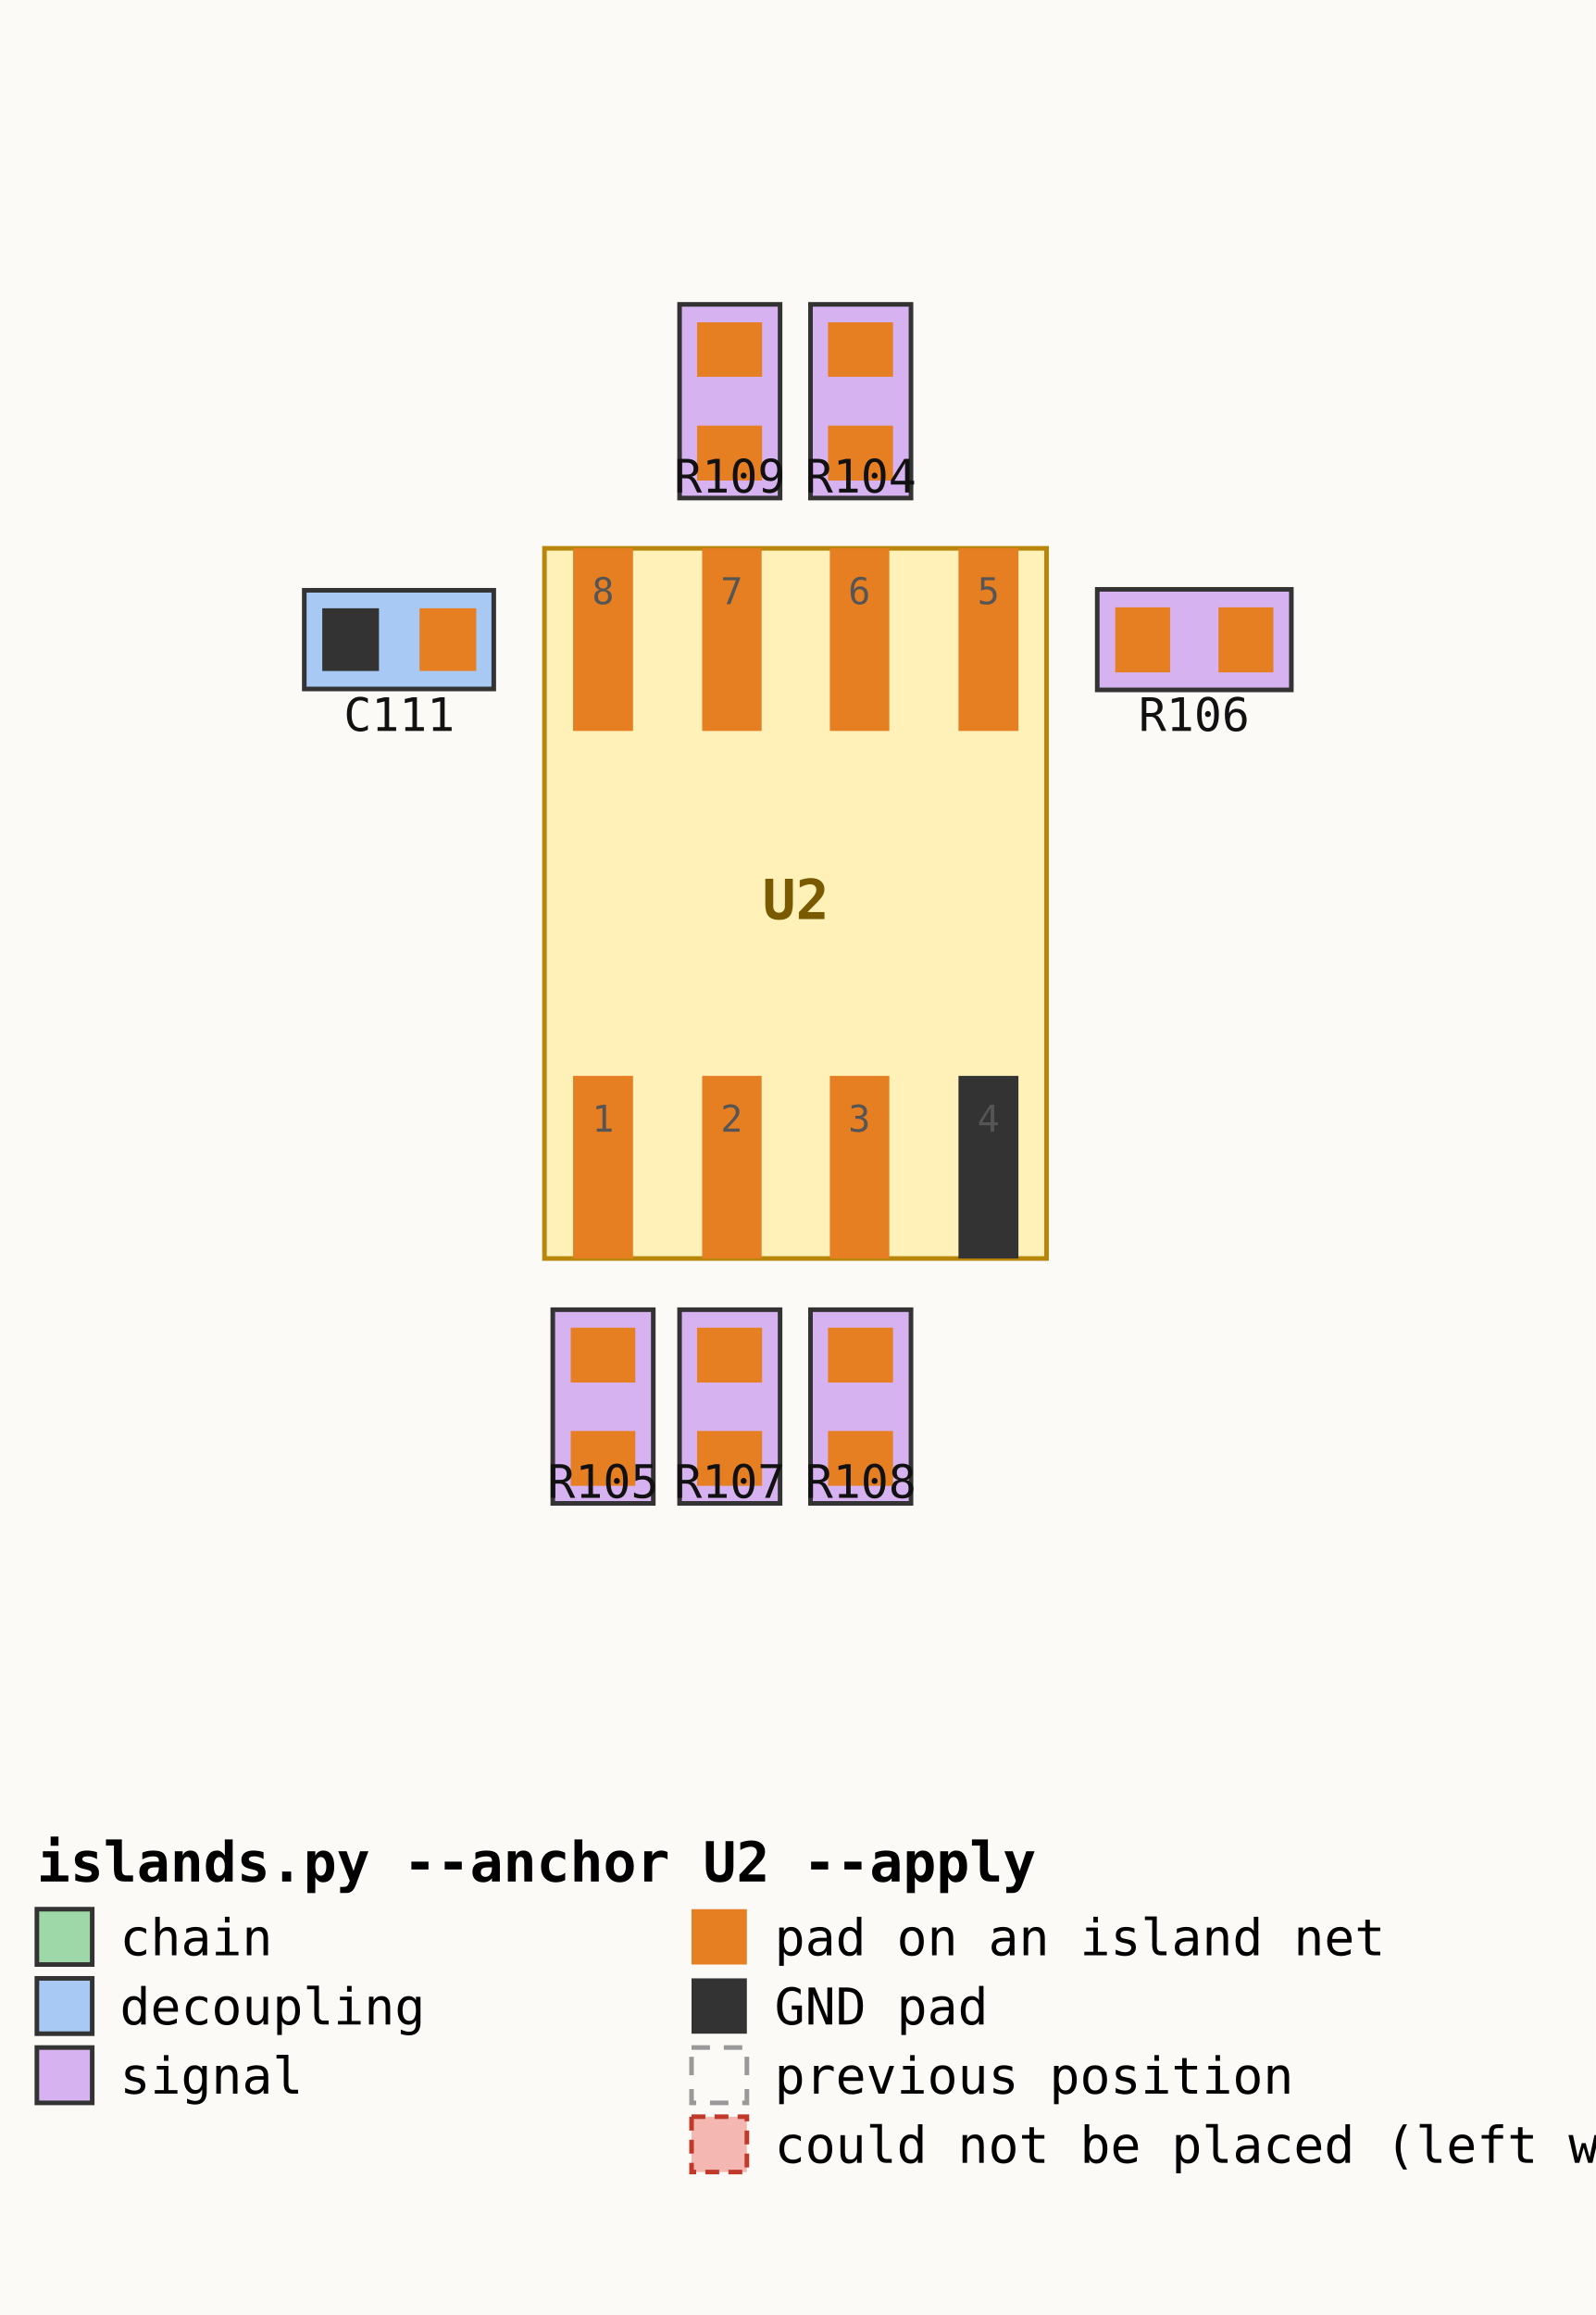
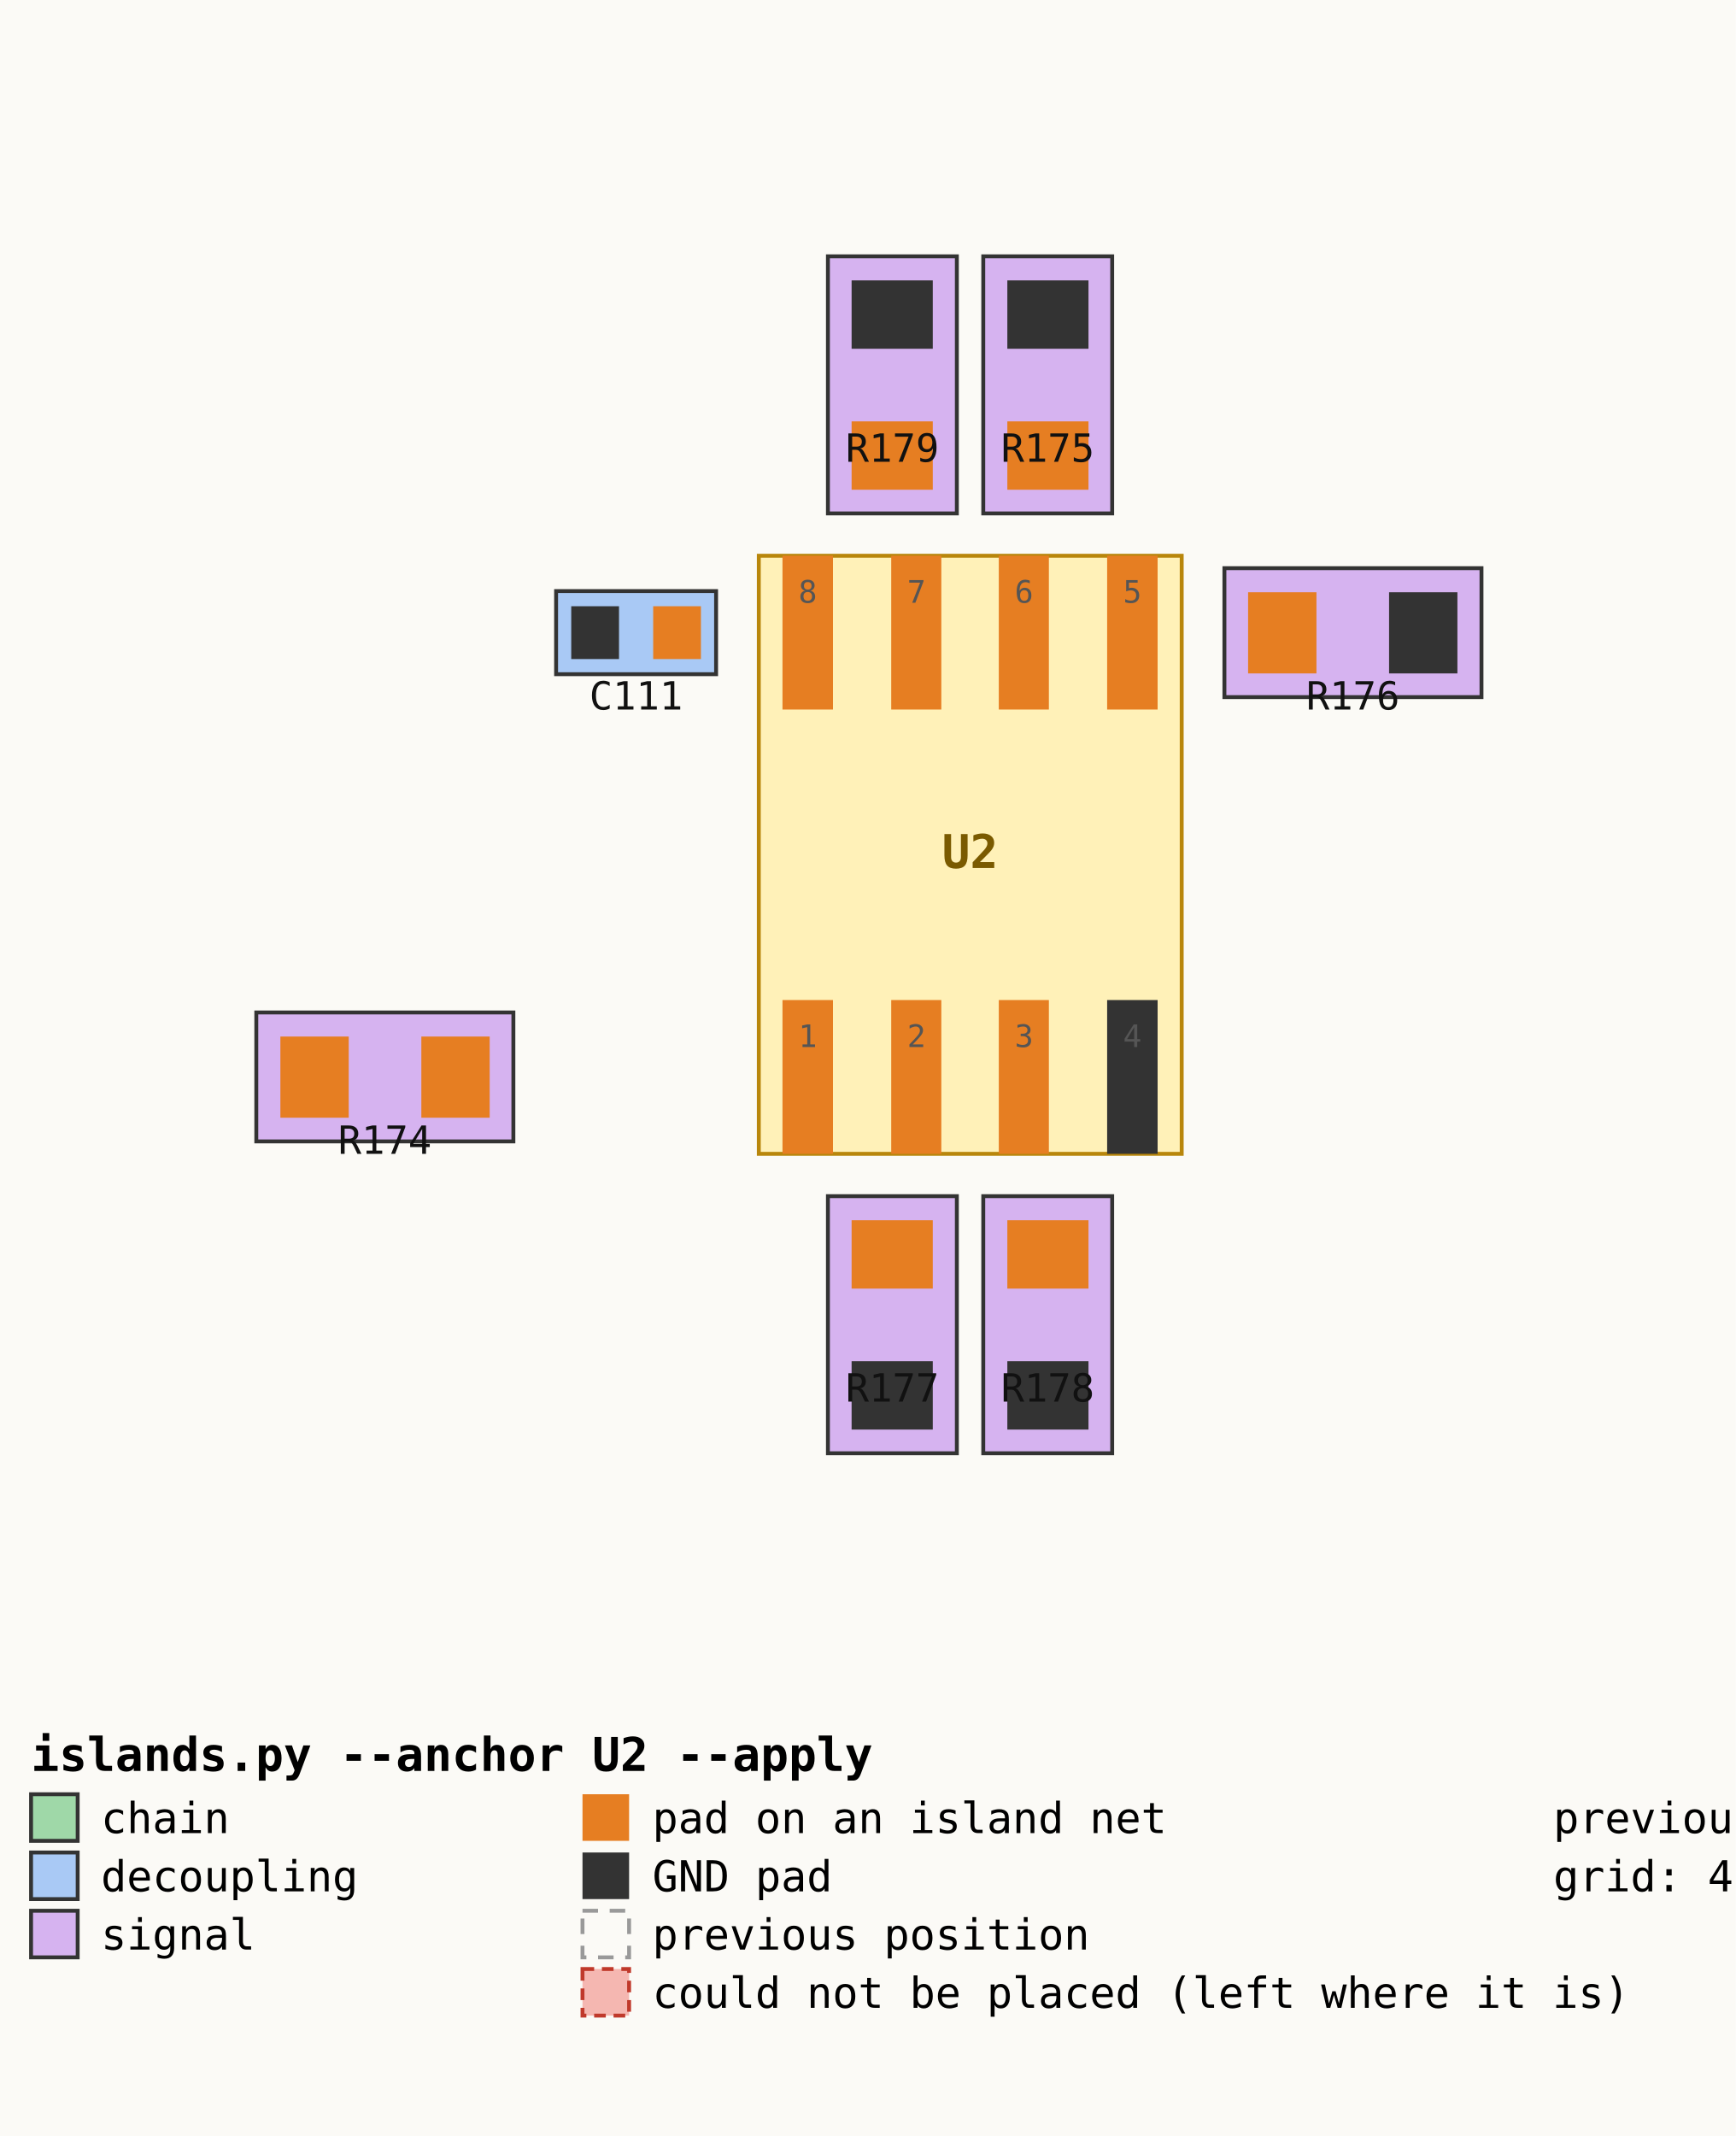
- <svg xmlns="http://www.w3.org/2000/svg" width="346" height="502" viewBox="0 0 346 502" font-family="monospace">
-   <rect x="0" y="0" width="346" height="502" fill="#fbfaf6" />
-   <rect x="-9470.9" y="-3948.9" width="2200.0" height="2200.0" fill="none" stroke="#000" stroke-width="2" />
-   <polygon points="2318.1,-2741.1 2427.0,-2741.1 2427.0,-2587.1 2318.1,-2587.1" fill="none" stroke="#b8860b" stroke-width="1" stroke-dasharray="4,3" />
-   <polygon points="118.1,118.9 227.0,118.9 227.0,272.9 118.1,272.9" fill="#fff1b8" stroke="#b8860b" stroke-width="1" />
-   <polygon points="124.3,233.3 137.3,233.3 137.3,272.9 124.3,272.9" fill="#e67e22" stroke="none" stroke-width="1" />
-   <text x="130.8" y="245.4" font-size="8" fill="#555" text-anchor="middle">1</text>
-   <polygon points="152.3,233.3 165.2,233.3 165.2,272.9 152.3,272.9" fill="#e67e22" stroke="none" stroke-width="1" />
-   <text x="158.7" y="245.4" font-size="8" fill="#555" text-anchor="middle">2</text>
-   <polygon points="180.0,233.3 192.9,233.3 192.9,272.9 180.0,272.9" fill="#e67e22" stroke="none" stroke-width="1" />
-   <text x="186.4" y="245.4" font-size="8" fill="#555" text-anchor="middle">3</text>
-   <polygon points="207.9,233.3 220.9,233.3 220.9,272.9 207.9,272.9" fill="#333" stroke="none" stroke-width="1" />
-   <text x="214.4" y="245.4" font-size="8" fill="#555" text-anchor="middle">4</text>
-   <polygon points="207.9,118.9 220.9,118.9 220.9,158.5 207.9,158.5" fill="#e67e22" stroke="none" stroke-width="1" />
-   <text x="214.4" y="131.0" font-size="8" fill="#555" text-anchor="middle">5</text>
-   <polygon points="180.0,118.9 192.9,118.9 192.9,158.5 180.0,158.5" fill="#e67e22" stroke="none" stroke-width="1" />
-   <text x="186.4" y="131.0" font-size="8" fill="#555" text-anchor="middle">6</text>
-   <polygon points="152.3,118.9 165.2,118.9 165.2,158.5 152.3,158.5" fill="#e67e22" stroke="none" stroke-width="1" />
-   <text x="158.7" y="131.0" font-size="8" fill="#555" text-anchor="middle">7</text>
-   <polygon points="124.3,118.9 137.3,118.9 137.3,158.5 124.3,158.5" fill="#e67e22" stroke="none" stroke-width="1" />
-   <text x="130.8" y="131.0" font-size="8" fill="#555" text-anchor="middle">8</text>
-   <text x="172.6" y="195.9" font-size="12" font-weight="bold" fill="#7a5a00" text-anchor="middle" dominant-baseline="middle">U2</text>
-   <polygon points="175.8,326.0 175.8,284.0 197.6,284.0 197.6,326.0" fill="#d6b3f0" stroke="#333" stroke-width="1" />
-   <polygon points="179.6,322.2 179.6,310.3 193.7,310.3 193.7,322.2" fill="#e67e22" stroke="none" stroke-width="1" />
-   <polygon points="179.6,299.8 179.6,287.9 193.7,287.9 193.7,299.8" fill="#e67e22" stroke="none" stroke-width="1" />
-   <text x="186.7" y="324.8" font-size="10" fill="#111" text-anchor="middle">R108</text>
-   <polygon points="147.4,326.0 147.4,284.0 169.2,284.0 169.2,326.0" fill="#d6b3f0" stroke="#333" stroke-width="1" />
-   <polygon points="151.2,322.2 151.2,310.3 165.3,310.3 165.3,322.2" fill="#e67e22" stroke="none" stroke-width="1" />
-   <polygon points="151.2,299.8 151.2,287.9 165.3,287.9 165.3,299.8" fill="#e67e22" stroke="none" stroke-width="1" />
-   <text x="158.3" y="324.8" font-size="10" fill="#111" text-anchor="middle">R107</text>
-   <polygon points="280.1,149.6 238.0,149.6 238.0,127.8 280.1,127.8" fill="#d6b3f0" stroke="#333" stroke-width="1" />
-   <polygon points="276.2,145.8 264.3,145.8 264.3,131.7 276.2,131.7" fill="#e67e22" stroke="none" stroke-width="1" />
-   <polygon points="253.8,145.8 241.9,145.8 241.9,131.7 253.8,131.7" fill="#e67e22" stroke="none" stroke-width="1" />
-   <text x="259.0" y="158.5" font-size="10" fill="#111" text-anchor="middle">R106</text>
-   <polygon points="169.2,66.0 169.2,108.0 147.4,108.0 147.4,66.0" fill="#d6b3f0" stroke="#333" stroke-width="1" />
-   <polygon points="165.3,69.9 165.3,81.7 151.2,81.7 151.2,69.9" fill="#e67e22" stroke="none" stroke-width="1" />
-   <polygon points="165.3,92.3 165.3,104.2 151.2,104.2 151.2,92.3" fill="#e67e22" stroke="none" stroke-width="1" />
-   <text x="158.3" y="106.8" font-size="10" fill="#111" text-anchor="middle">R109</text>
-   <polygon points="119.9,326.0 119.9,284.0 141.7,284.0 141.7,326.0" fill="#d6b3f0" stroke="#333" stroke-width="1" />
-   <polygon points="123.8,322.2 123.8,310.3 137.8,310.3 137.8,322.2" fill="#e67e22" stroke="none" stroke-width="1" />
-   <polygon points="123.8,299.8 123.8,287.9 137.8,287.9 137.8,299.8" fill="#e67e22" stroke="none" stroke-width="1" />
-   <text x="130.8" y="324.8" font-size="10" fill="#111" text-anchor="middle">R105</text>
-   <polygon points="197.6,66.0 197.6,108.0 175.8,108.0 175.8,66.0" fill="#d6b3f0" stroke="#333" stroke-width="1" />
-   <polygon points="193.7,69.9 193.7,81.7 179.6,81.7 179.6,69.9" fill="#e67e22" stroke="none" stroke-width="1" />
-   <polygon points="193.7,92.3 193.7,104.2 179.6,104.2 179.6,92.3" fill="#e67e22" stroke="none" stroke-width="1" />
-   <text x="186.7" y="106.8" font-size="10" fill="#111" text-anchor="middle">R104</text>
-   <polygon points="107.1,149.4 66.0,149.4 66.0,128.0 107.1,128.0" fill="#a9c9f5" stroke="#333" stroke-width="1" />
-   <polygon points="103.3,145.5 91.0,145.5 91.0,131.9 103.3,131.9" fill="#e67e22" stroke="none" stroke-width="1" />
-   <polygon points="82.2,145.5 69.9,145.5 69.9,131.9 82.2,131.9" fill="#333" stroke="none" stroke-width="1" />
-   <text x="86.6" y="158.5" font-size="10" fill="#111" text-anchor="middle">C111</text>
-   <text x="8" y="408" font-size="12" font-weight="bold">islands.py --anchor U2 --apply</text>
-   <rect x="8" y="414" width="12" height="12" fill="#9fd8a8" stroke="#333" />
-   <text x="26" y="424" font-size="11">chain</text>
-   <rect x="8" y="429" width="12" height="12" fill="#a9c9f5" stroke="#333" />
-   <text x="26" y="439" font-size="11">decoupling</text>
-   <rect x="8" y="444" width="12" height="12" fill="#d6b3f0" stroke="#333" />
-   <text x="26" y="454" font-size="11">signal</text>
-   <rect x="150" y="414" width="12" height="12" fill="#e67e22" />
-   <text x="168" y="424" font-size="11">pad on an island net</text>
-   <rect x="150" y="429" width="12" height="12" fill="#333" />
-   <text x="168" y="439" font-size="11">GND pad</text>
-   <rect x="150" y="444" width="12" height="12" fill="none" stroke="#999" stroke-dasharray="4,3" />
-   <text x="168" y="454" font-size="11">previous position</text>
-   <rect x="150" y="459" width="12" height="12" fill="#f5b7b1" stroke="#c0392b" stroke-dasharray="3,2" />
-   <text x="168" y="469" font-size="11">could not be placed (left where it is)</text>
-   <text x="400" y="424" font-size="11">previous positions out of view: R108, R107, R106, R109, R105, R104, C111</text>
-   <text x="400" y="439" font-size="11">grid: 460.5..476.2 x 209.5..227.3 mm, 22 px/mm</text>
+ <svg xmlns="http://www.w3.org/2000/svg" width="447" height="550" viewBox="0 0 447 550" font-family="monospace">
+   <rect x="0" y="0" width="447" height="550" fill="#fbfaf6" />
+   <rect x="-8766.9" y="-3402.0" width="2200.0" height="2200.0" fill="none" stroke="#000" stroke-width="2" />
+   <polygon points="6083.0,-1435.6 6191.9,-1435.6 6191.9,-1281.6 6083.0,-1281.6" fill="none" stroke="#b8860b" stroke-width="1" stroke-dasharray="4,3" />
+   <polygon points="195.4,143.1 304.3,143.1 304.3,297.1 195.4,297.1" fill="#fff1b8" stroke="#b8860b" stroke-width="1" />
+   <polygon points="201.5,257.5 214.5,257.5 214.5,297.1 201.5,297.1" fill="#e67e22" stroke="none" stroke-width="1" />
+   <text x="208.0" y="269.6" font-size="8" fill="#555" text-anchor="middle">1</text>
+   <polygon points="229.5,257.5 242.4,257.5 242.4,297.1 229.5,297.1" fill="#e67e22" stroke="none" stroke-width="1" />
+   <text x="236.0" y="269.6" font-size="8" fill="#555" text-anchor="middle">2</text>
+   <polygon points="257.2,257.5 270.1,257.5 270.1,297.1 257.2,297.1" fill="#e67e22" stroke="none" stroke-width="1" />
+   <text x="263.7" y="269.6" font-size="8" fill="#555" text-anchor="middle">3</text>
+   <polygon points="285.1,257.5 298.1,257.5 298.1,297.1 285.1,297.1" fill="#333" stroke="none" stroke-width="1" />
+   <text x="291.6" y="269.6" font-size="8" fill="#555" text-anchor="middle">4</text>
+   <polygon points="285.1,143.1 298.1,143.1 298.1,182.7 285.1,182.7" fill="#e67e22" stroke="none" stroke-width="1" />
+   <text x="291.6" y="155.2" font-size="8" fill="#555" text-anchor="middle">5</text>
+   <polygon points="257.2,143.1 270.1,143.1 270.1,182.7 257.2,182.7" fill="#e67e22" stroke="none" stroke-width="1" />
+   <text x="263.7" y="155.2" font-size="8" fill="#555" text-anchor="middle">6</text>
+   <polygon points="229.5,143.1 242.4,143.1 242.4,182.7 229.5,182.7" fill="#e67e22" stroke="none" stroke-width="1" />
+   <text x="236.0" y="155.2" font-size="8" fill="#555" text-anchor="middle">7</text>
+   <polygon points="201.5,143.1 214.5,143.1 214.5,182.7 201.5,182.7" fill="#e67e22" stroke="none" stroke-width="1" />
+   <text x="208.0" y="155.2" font-size="8" fill="#555" text-anchor="middle">8</text>
+   <text x="249.8" y="220.1" font-size="12" font-weight="bold" fill="#7a5a00" text-anchor="middle" dominant-baseline="middle">U2</text>
+   <polygon points="286.4,308.0 286.4,374.2 253.2,374.2 253.2,308.0" fill="#d6b3f0" stroke="#333" stroke-width="1" />
+   <polygon points="280.3,314.2 280.3,331.8 259.4,331.8 259.4,314.2" fill="#e67e22" stroke="none" stroke-width="1" />
+   <polygon points="280.3,350.5 280.3,368.1 259.4,368.1 259.4,350.5" fill="#333" stroke="none" stroke-width="1" />
+   <text x="269.8" y="360.9" font-size="10" fill="#111" text-anchor="middle">R178</text>
+   <polygon points="66.0,260.7 132.2,260.7 132.2,293.9 66.0,293.9" fill="#d6b3f0" stroke="#333" stroke-width="1" />
+   <polygon points="72.2,266.9 89.8,266.9 89.8,287.8 72.2,287.8" fill="#e67e22" stroke="none" stroke-width="1" />
+   <polygon points="108.5,266.9 126.1,266.9 126.1,287.8 108.5,287.8" fill="#e67e22" stroke="none" stroke-width="1" />
+   <text x="99.1" y="297.1" font-size="10" fill="#111" text-anchor="middle">R174</text>
+   <polygon points="315.3,146.3 381.5,146.3 381.5,179.5 315.3,179.5" fill="#d6b3f0" stroke="#333" stroke-width="1" />
+   <polygon points="321.4,152.5 339.0,152.5 339.0,173.4 321.4,173.4" fill="#e67e22" stroke="none" stroke-width="1" />
+   <polygon points="357.7,152.5 375.3,152.5 375.3,173.4 357.7,173.4" fill="#333" stroke="none" stroke-width="1" />
+   <text x="348.4" y="182.7" font-size="10" fill="#111" text-anchor="middle">R176</text>
+   <polygon points="213.2,132.2 213.2,66.0 246.4,66.0 246.4,132.2" fill="#d6b3f0" stroke="#333" stroke-width="1" />
+   <polygon points="219.3,126.1 219.3,108.5 240.2,108.5 240.2,126.1" fill="#e67e22" stroke="none" stroke-width="1" />
+   <polygon points="219.3,89.8 219.3,72.2 240.2,72.2 240.2,89.8" fill="#333" stroke="none" stroke-width="1" />
+   <text x="229.8" y="118.9" font-size="10" fill="#111" text-anchor="middle">R179</text>
+   <polygon points="253.2,132.2 253.2,66.0 286.4,66.0 286.4,132.2" fill="#d6b3f0" stroke="#333" stroke-width="1" />
+   <polygon points="259.4,126.1 259.4,108.5 280.3,108.5 280.3,126.1" fill="#e67e22" stroke="none" stroke-width="1" />
+   <polygon points="259.4,89.8 259.4,72.2 280.3,72.2 280.3,89.8" fill="#333" stroke="none" stroke-width="1" />
+   <text x="269.8" y="118.9" font-size="10" fill="#111" text-anchor="middle">R175</text>
+   <polygon points="246.4,308.0 246.4,374.2 213.2,374.2 213.2,308.0" fill="#d6b3f0" stroke="#333" stroke-width="1" />
+   <polygon points="240.2,314.2 240.2,331.8 219.3,331.8 219.3,314.2" fill="#e67e22" stroke="none" stroke-width="1" />
+   <polygon points="240.2,350.5 240.2,368.1 219.3,368.1 219.3,350.5" fill="#333" stroke="none" stroke-width="1" />
+   <text x="229.8" y="360.9" font-size="10" fill="#111" text-anchor="middle">R177</text>
+   <polygon points="184.4,173.6 143.2,173.6 143.2,152.2 184.4,152.2" fill="#a9c9f5" stroke="#333" stroke-width="1" />
+   <polygon points="180.5,169.7 168.2,169.7 168.2,156.1 180.5,156.1" fill="#e67e22" stroke="none" stroke-width="1" />
+   <polygon points="159.4,169.7 147.1,169.7 147.1,156.1 159.4,156.1" fill="#333" stroke="none" stroke-width="1" />
+   <text x="163.8" y="182.7" font-size="10" fill="#111" text-anchor="middle">C111</text>
+   <text x="8" y="456" font-size="12" font-weight="bold">islands.py --anchor U2 --apply</text>
+   <rect x="8" y="462" width="12" height="12" fill="#9fd8a8" stroke="#333" />
+   <text x="26" y="472" font-size="11">chain</text>
+   <rect x="8" y="477" width="12" height="12" fill="#a9c9f5" stroke="#333" />
+   <text x="26" y="487" font-size="11">decoupling</text>
+   <rect x="8" y="492" width="12" height="12" fill="#d6b3f0" stroke="#333" />
+   <text x="26" y="502" font-size="11">signal</text>
+   <rect x="150" y="462" width="12" height="12" fill="#e67e22" />
+   <text x="168" y="472" font-size="11">pad on an island net</text>
+   <rect x="150" y="477" width="12" height="12" fill="#333" />
+   <text x="168" y="487" font-size="11">GND pad</text>
+   <rect x="150" y="492" width="12" height="12" fill="none" stroke="#999" stroke-dasharray="4,3" />
+   <text x="168" y="502" font-size="11">previous position</text>
+   <rect x="150" y="507" width="12" height="12" fill="#f5b7b1" stroke="#c0392b" stroke-dasharray="3,2" />
+   <text x="168" y="517" font-size="11">could not be placed (left where it is)</text>
+   <text x="400" y="472" font-size="11">previous positions out of view: R178, R174, R176, R179, R175, R177, C111</text>
+   <text x="400" y="487" font-size="11">grid: 428.5..448.8 x 184.6..204.6 mm, 22 px/mm</text>
</svg>
